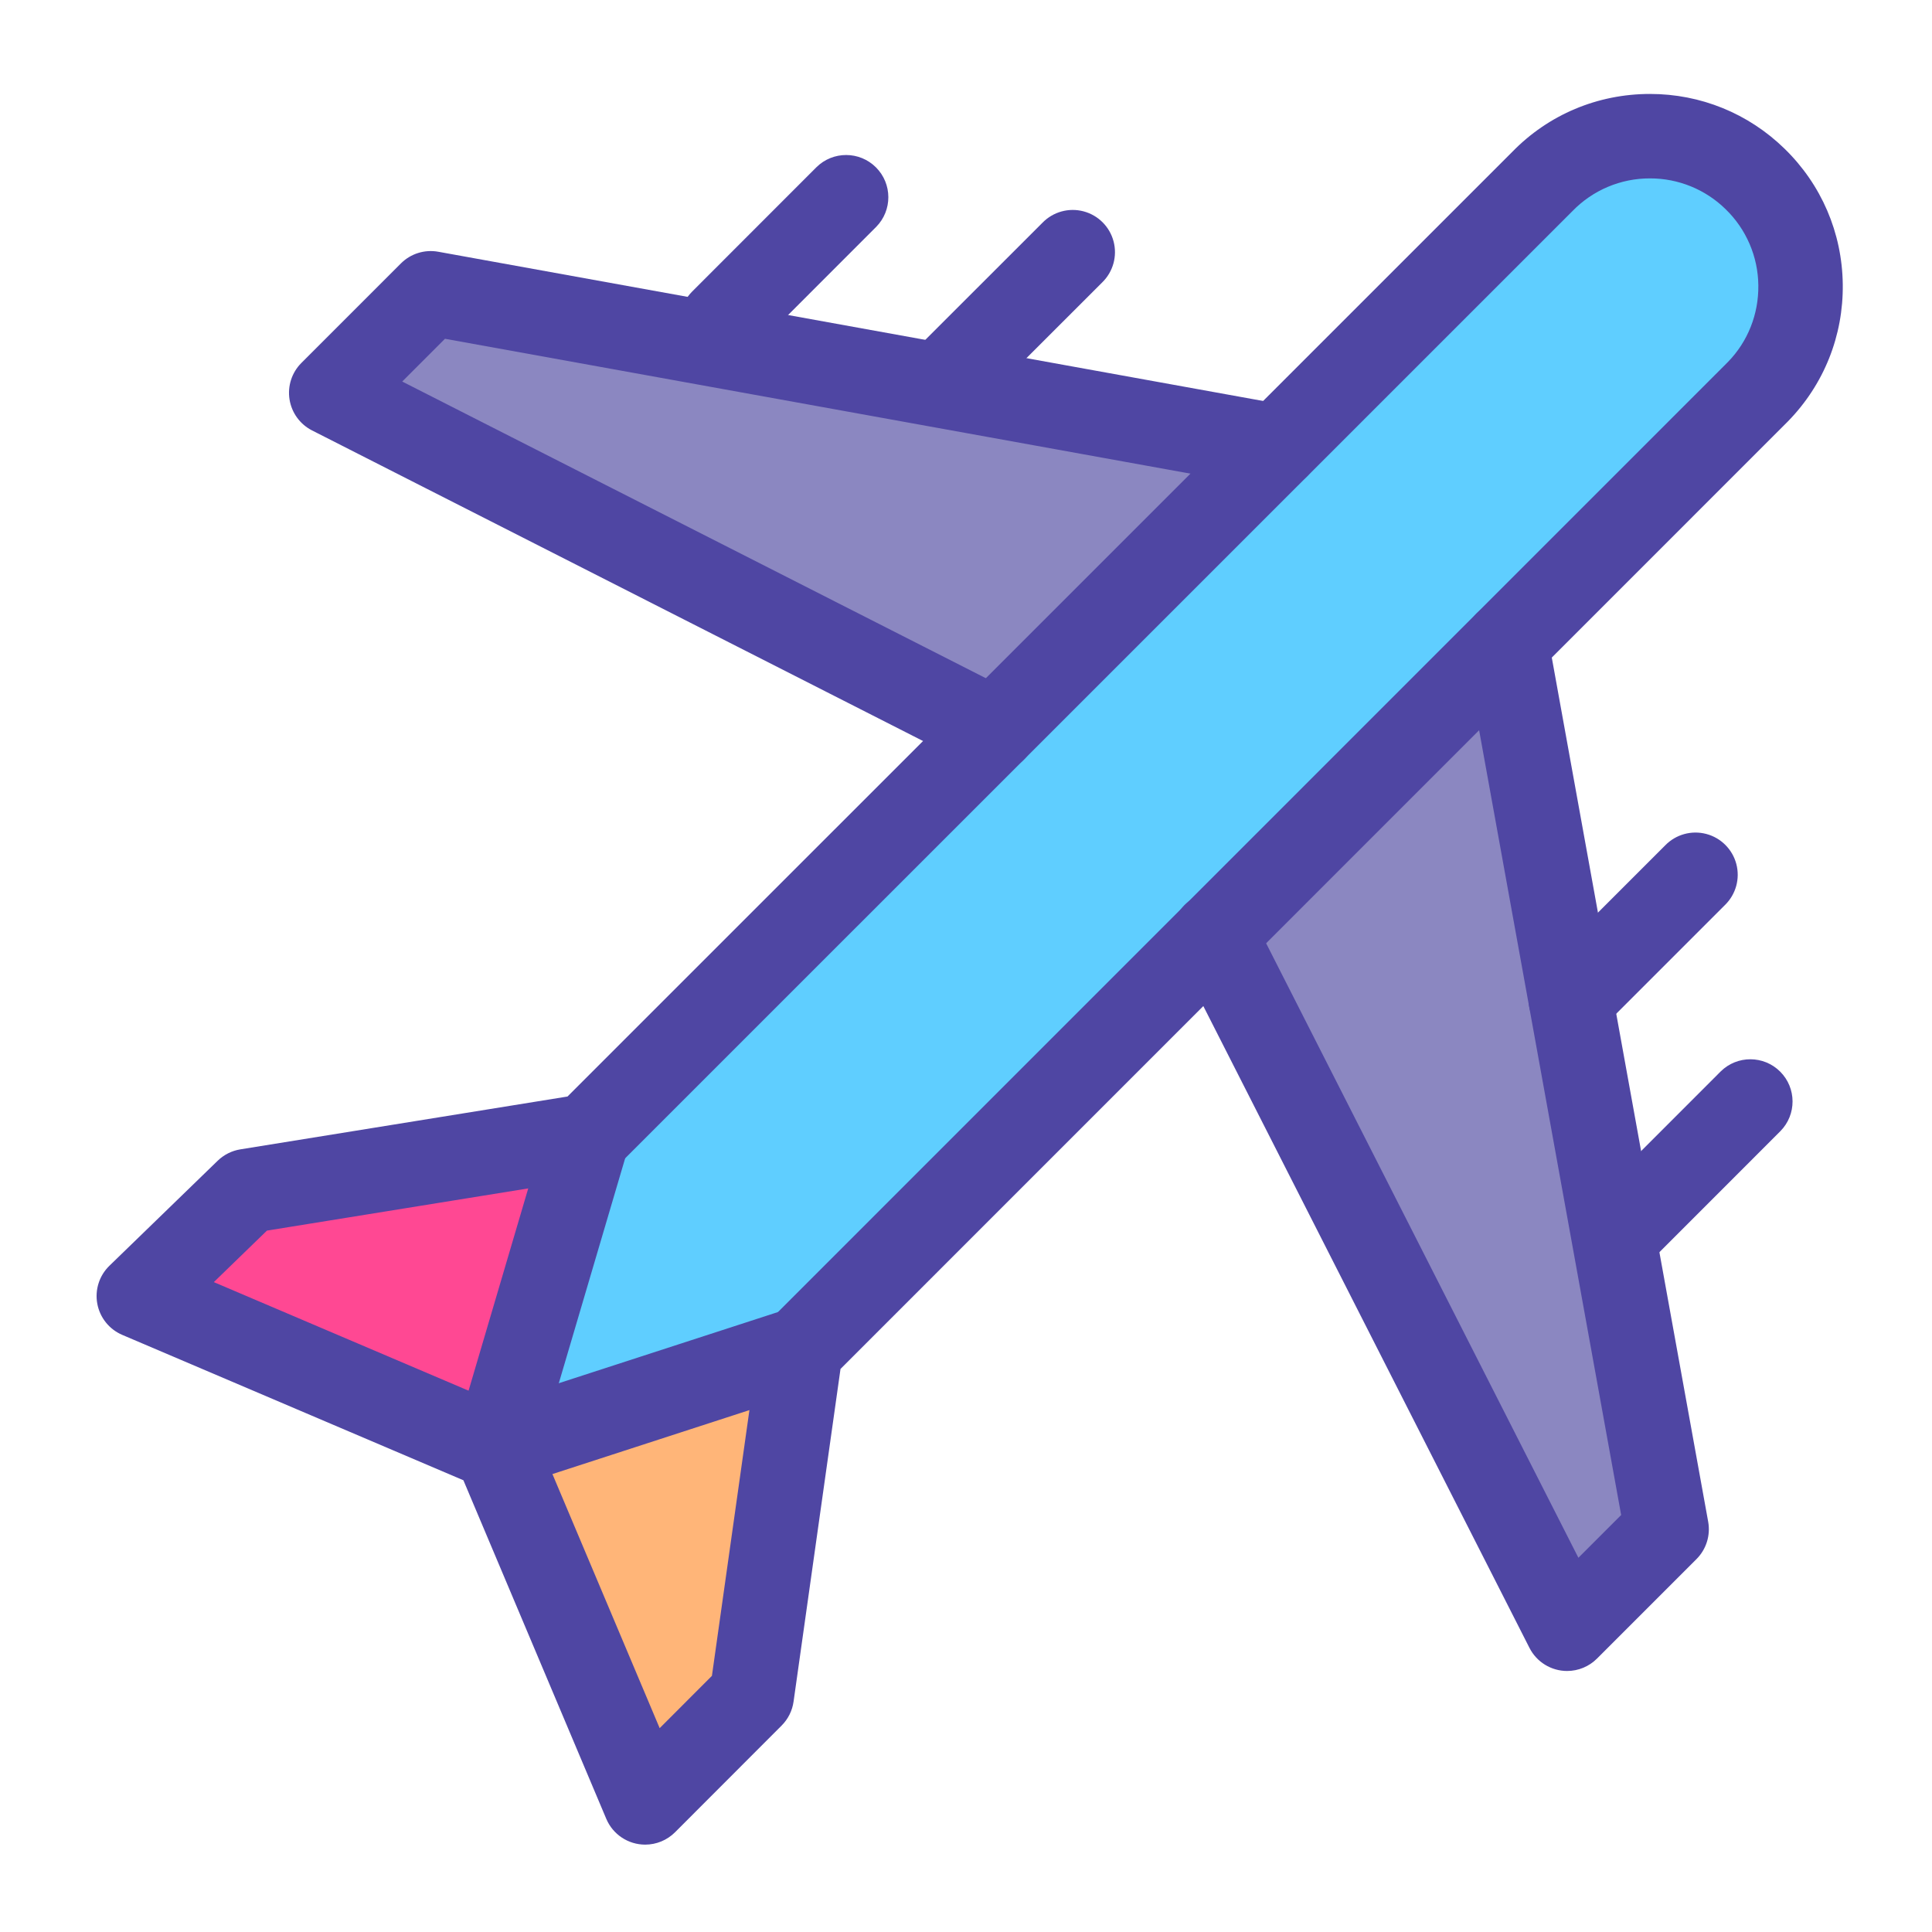
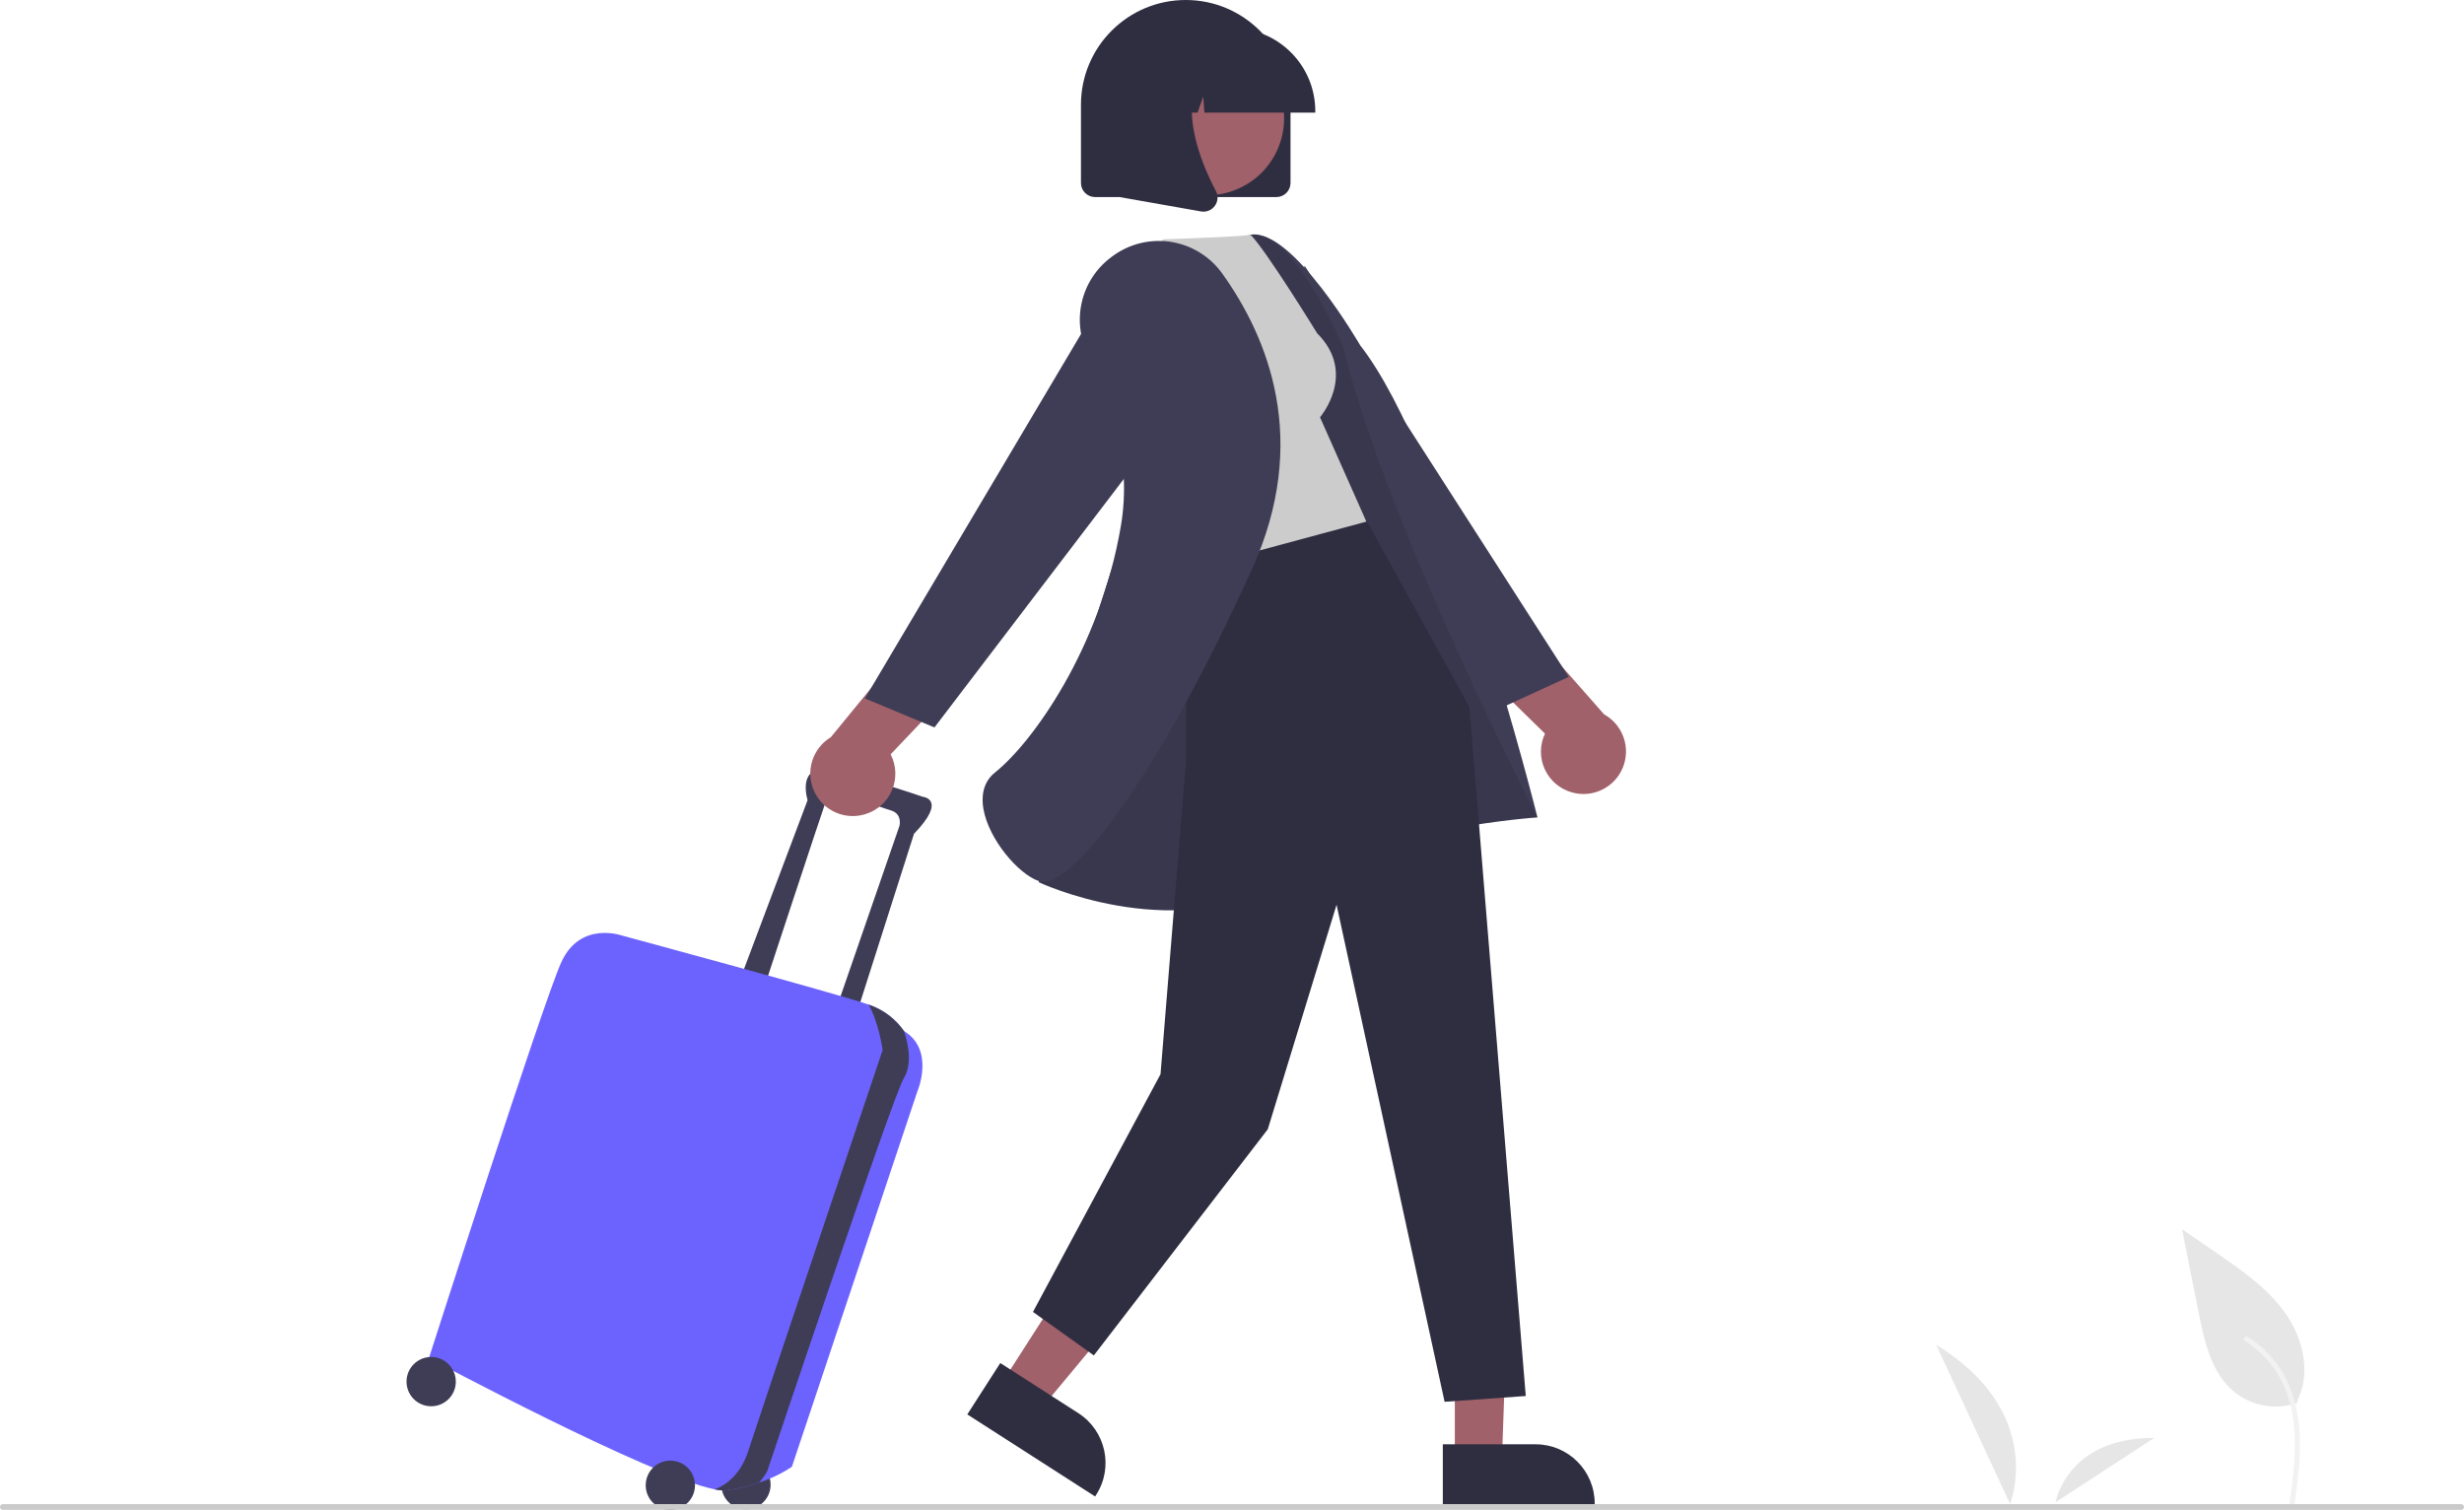
- <svg xmlns="http://www.w3.org/2000/svg" t="1613560490266" class="icon" viewBox="0 0 1024 1024" version="1.1" p-id="10581" width="200" height="200">
-   <defs>
-     <style type="text/css" />
-   </defs>
-   <path d="M930.219 94.836c31.585 30.754 32.225 81.297 1.439 112.851l-133.279 133.311-154.602 154.634-219.403 219.403-161.667 52.493 48.785-165.408 215.375-215.343 150.127-150.127 140.376-140.344c30.754-31.585 81.297-32.257 112.851-1.471z" fill="#5FCEFF" p-id="10582" />
-   <path d="M832.553 529.743l50.799 280.784-52.749 52.749-186.827-367.644 154.602-154.634zM676.992 236.651l-150.127 150.127-351.308-178.579 52.749-52.749 448.653 81.169z" fill="#8B87C1" p-id="10583" />
-   <path d="M424.373 715.035l-25.927 183.726-56.489 56.553-79.251-187.786z" fill="#FFB578" p-id="10584" />
-   <path d="M311.49 602.121l-48.785 165.408-189.129-80.594 57.384-55.658z" fill="#FF4893" p-id="10585" />
-   <path d="M526.85 409.162a22.318 22.318 0 0 1-10.121-2.433L165.417 228.147a22.378 22.378 0 0 1-5.684-35.773l52.749-52.749a22.353 22.353 0 0 1 19.808-6.196l448.653 81.169a22.378 22.378 0 0 1 18.037 26.004 22.366 22.366 0 0 1-26.004 18.037L235.848 179.557l-22.663 22.666 323.824 164.605a22.378 22.378 0 0 1-10.16 42.333zM830.603 885.654a22.378 22.378 0 0 1-19.952-12.241l-186.827-367.644a22.378 22.378 0 1 1 39.897-20.278l172.86 340.154 22.663-22.663-82.889-458.001a22.378 22.378 0 0 1 44.041-7.973l84.974 469.532a22.372 22.372 0 0 1-6.196 19.808l-52.749 52.749a22.369 22.369 0 0 1-15.821 6.557z" fill="#4F46A3" p-id="10586" />
-   <path d="M341.957 977.693a22.388 22.388 0 0 1-20.617-13.676l-75.731-179.449-180.804-77.049a22.372 22.372 0 0 1-6.806-36.649l57.384-55.658a22.378 22.378 0 0 1 12.011-6.029l173.387-28.002 500.763-500.702c19.191-19.712 45.191-30.687 73.001-30.687 26.8 0 52.122 10.307 71.304 29.021 19.543 19.028 30.508 44.552 30.857 71.85 0.345 27.305-9.962 53.104-29.034 72.65L445.485 725.569l-24.881 176.322a22.378 22.378 0 0 1-6.327 12.689l-56.489 56.55a22.378 22.378 0 0 1-15.831 6.563z m-228.627-298.143l158.148 67.391a22.385 22.385 0 0 1 11.845 11.886l66.317 157.131 27.695-27.724 24.881-176.328a22.41 22.41 0 0 1 6.333-12.698L915.83 191.865c10.524-10.79 16.317-25.284 16.122-40.626a56.985 56.985 0 0 0-17.346-40.37 57.058 57.058 0 0 0-40.06-16.317 56.969 56.969 0 0 0-41.144 17.366L327.312 617.949a22.362 22.362 0 0 1-12.254 6.266l-173.573 28.034-28.155 27.302zM832.553 552.121a22.378 22.378 0 0 1-15.821-38.203l65.888-65.885a22.378 22.378 0 1 1 31.643 31.646l-65.888 65.888a22.311 22.311 0 0 1-15.821 6.554zM861.965 671.973a22.378 22.378 0 0 1-15.828-38.197l65.859-65.888a22.378 22.378 0 0 1 31.656 31.637l-65.859 65.888a22.305 22.305 0 0 1-15.828 6.56zM502.505 222.073a22.378 22.378 0 0 1-15.821-38.203l65.888-65.856a22.378 22.378 0 1 1 31.637 31.653l-65.885 65.856a22.305 22.305 0 0 1-15.818 6.55zM382.685 192.725a22.378 22.378 0 0 1-15.828-38.197l65.888-65.92a22.378 22.378 0 0 1 31.653 31.64l-65.888 65.92a22.302 22.302 0 0 1-15.825 6.557z" fill="#4F46A3" p-id="10587" />
-   <path d="M262.702 789.913a22.385 22.385 0 0 1-6.905-43.67l161.667-52.493a22.378 22.378 0 1 1 13.82 42.57l-161.667 52.493a22.474 22.474 0 0 1-6.915 1.1z" fill="#4F46A3" p-id="10588" />
-   <path d="M262.715 789.913a22.378 22.378 0 0 1-21.474-28.715l48.785-165.405a22.378 22.378 0 0 1 42.928 12.663l-48.785 165.405a22.394 22.394 0 0 1-21.454 16.052z" fill="#4F46A3" p-id="10589" />
+ <svg xmlns="http://www.w3.org/2000/svg" id="a8dfbb70-2f02-48bd-945d-3aae026dce9a" data-name="Layer 1" width="850" height="520.845" viewBox="0 0 850 520.845">
+   <path d="M717.337,462.935a14.652,14.652,0,0,0,11.039-26.925L697.275,400.727,670.97,406.41l36.997,36.238a14.573,14.573,0,0,0,9.369,20.287Z" transform="translate(-175 -189.5775)" fill="#a0616a" />
+   <polygon points="440.016 147.04 517.531 244.34 541.159 233.492 450.049 91.647 440.016 147.04" fill="#3f3d56" />
+   <path id="bbb65a06-4388-4569-87f8-fdcf21a5aae9" data-name="a9adb9ea-63bd-4fab-ab8c-5a8362c24c0e" d="M967.413,672.899c4.858-9.424,2.219-21.314-3.828-30.024s-14.976-14.916-23.709-20.929l-12.143-8.362,5.8,29.112c1.958,9.843,4.371,20.472,12.058,26.924a22.728,22.728,0,0,0,21.947,3.866" transform="translate(-175 -189.5775)" fill="#e6e6e6" />
+   <path id="b60b4bdd-1468-4587-b387-9dd74123fc14" data-name="ed5b34f6-0534-4519-a094-dcdf83ab50dc" d="M966.496,708.731a.878.878,0,0,1-1.074.61.9.9,0,0,1-.61-1.074c.677-4.93,1.348-9.863,1.665-14.83.528-8.213.04-16.642-3-24.374a35.3,35.3,0,0,0-13.963-16.847c-.948-.598-.072-2.107.881-1.507a37.132,37.132,0,0,1,9.527,8.633c4.992,6.436,7.443,14.285,8.209,22.321.862,9.049-.402,18.116-1.631,27.069Z" transform="translate(-175 -189.5775)" fill="#f2f2f2" />
+   <path id="bb361191-ab63-4eee-8f74-e0c90ef218a4" data-name="e0867f2b-861c-49f4-a2d1-8ca31a29fe8f" d="M842.903,653.44c38.258,23.543,25.505,54.934,25.505,54.934Z" transform="translate(-175 -189.5775)" fill="#e6e6e6" />
+   <path id="a8c2400c-de96-4d85-b082-a15f0836198d" data-name="b461d634-05fb-4647-ba4f-16823402cab1" d="M918.092,685.621c-30.11-.192-34,22.182-34,22.182Z" transform="translate(-175 -189.5775)" fill="#e6e6e6" />
+   <circle cx="257.333" cy="512.15" r="8.502" fill="#3f3d56" />
+   <path d="M438.516,530.53S458.612,469.471,460.157,465.22s17.777,2.705,22.028,3.864,3.092,5.41,3.092,5.41l-21.641,62.605,6.57,3.092,20.095-62.991c11.594-11.98,3.092-12.753,3.092-12.753s-24.733-8.502-34.008-9.275-5.797,10.434-5.797,10.434l-22.414,59.513Z" transform="translate(-175 -189.5775)" fill="#3f3d56" />
+   <path d="M486.822,545.215l-.004-.004a24.1,24.1,0,0,0-11.59-8.884q-.249-.093-.58-.209c-10.647-3.722-84.826-23.751-84.826-23.751s-14.685-5.41-21.255,9.275-45.601,136.417-45.601,136.417,76.339,40.825,98.595,45.269a13.442,13.442,0,0,0,4.201.332,59.233,59.233,0,0,0,11.118-2.655,46.532,46.532,0,0,0,11.296-5.461l43.282-129.461S497.643,551.785,486.822,545.215Z" transform="translate(-175 -189.5775)" fill="#6c63ff" />
+   <path d="M486.822,545.215l-.004-.004a24.1,24.1,0,0,0-11.59-8.884q-.249-.093-.58-.209c3.501,6.137,4.831,15.667,4.831,15.667s-42.51,126.369-46.374,138.349c-2.945,9.132-8.884,12.235-11.543,13.193a13.442,13.442,0,0,0,4.201.332,59.234,59.234,0,0,0,11.118-2.655,24.738,24.738,0,0,0,2.794-3.915S482.958,567.629,486.822,561.446C490.687,555.263,486.822,545.215,486.822,545.215Z" transform="translate(-175 -189.5775)" fill="#3f3d56" />
+   <circle cx="231.248" cy="512.343" r="8.502" fill="#3f3d56" />
+   <circle cx="148.74" cy="476.596" r="8.502" fill="#3f3d56" />
+   <path d="M473.599,470.395a14.652,14.652,0,0,1-11.991-26.515l29.824-36.369,26.491,4.742-35.683,37.533a14.573,14.573,0,0,1-8.64,20.608Z" transform="translate(-175 -189.5775)" fill="#a0616a" />
+   <polygon points="501.866 440.846 520.34 440.556 518.118 503.522 501.869 503.522 501.866 440.846" fill="#a0616a" />
+   <path d="M672.724,687.795l32.001-.001h.001a20.395,20.395,0,0,1,20.394,20.393v.663l-52.395.002Z" transform="translate(-175 -189.5775)" fill="#2f2e41" />
+   <polygon points="379.549 424.146 399.73 437.102 359.362 485.667 345.688 476.888 379.549 424.146" fill="#a0616a" />
+   <path d="M520.066,659.762l26.929,17.289.001.001a20.395,20.395,0,0,1,6.143,28.179l-.358.558-44.091-28.307Z" transform="translate(-175 -189.5775)" fill="#2f2e41" />
+   <path d="M547.359,421.453s44.84-148.927,59.25-150.94,37.628,38.213,37.628,38.213c30.103,38.408,61.144,162.821,61.144,162.821s-51.747,3.238-89.573,23.363-82.468-1.019-82.468-1.019Z" transform="translate(-175 -189.5775)" fill="#3f3d56" />
+   <path d="M547.359,421.453s44.84-148.927,59.25-150.94S638.34,309.134,638.34,309.134c15,62,67.041,162.413,67.041,162.413s-51.747,3.238-89.573,23.363-82.468-1.019-82.468-1.019Z" transform="translate(-175 -189.5775)" opacity="0.1" style="isolation:isolate" />
+   <polygon points="409.147 187.317 409.147 262.152 400.34 370.556 356.34 452.556 377.34 467.556 437.34 389.556 461.071 312.107 498.34 483.556 526.34 481.556 506.894 243.845 469.993 176.935 409.147 187.317" fill="#2f2e41" />
+   <path d="M629.356,304.512c14,14,1,29,1,29l16,36-63,17L561.34,288.134l15-16c30-1,30.016-1.622,30.016-1.622C611.613,275.656,629.356,304.512,629.356,304.512Z" transform="translate(-175 -189.5775)" fill="#ccc" />
+   <path d="M558.455,278.198h0a26.879,26.879,0,0,0-7.777,34.329c7.218,13.778,14.981,35.12,10.978,58.55-7.244,42.402-30.466,74.618-43.402,84.964-4.503,3.602-4.661,8.847-4,12.612,1.847,10.521,12.047,22.459,19.103,24.853a4.56,4.56,0,0,0,1.473.231c11.462.004,39.656-36.501,72.055-107.811,20.178-44.411,5.533-80.02-10.305-102.072a26.884,26.884,0,0,0-37.777-5.913Z" transform="translate(-175 -189.5775)" fill="#3f3d56" />
+   <polygon points="413.34 131.556 322.356 250.935 298.356 240.935 384.356 95.935 413.34 131.556" fill="#3f3d56" />
+   <path d="M615.328,257.551H552.749a4.861,4.861,0,0,1-4.855-4.855V225.722h0a36.145,36.145,0,1,1,72.29,0v26.974A4.861,4.861,0,0,1,615.328,257.551Z" transform="translate(-175 -189.5775)" fill="#2f2e41" />
+   <circle cx="591.466" cy="230.423" r="26.5" transform="translate(-69.42256 449.3053) rotate(-61.3368)" fill="#a0616a" />
+   <path d="M628.734,228.42H590.469l-.393-5.494-1.962,5.494h-5.892l-.778-10.889-3.889,10.889H566.155v-.539a28.624,28.624,0,0,1,28.592-28.592h5.395a28.624,28.624,0,0,1,28.592,28.592Z" transform="translate(-175 -189.5775)" fill="#2f2e41" />
+   <path d="M590.156,262.587a4.958,4.958,0,0,1-.859-.076l-28.02-4.944v-46.308h30.844l-.764.89c-10.625,12.391-2.62,32.483,3.097,43.357a4.783,4.783,0,0,1-.38,5.079A4.836,4.836,0,0,1,590.156,262.587Z" transform="translate(-175 -189.5775)" fill="#2f2e41" />
+   <path d="M175,709.422a1,1,0,0,1,1-1h848a1,1,0,0,1,0,2H176A1,1,0,0,1,175,709.422Z" transform="translate(-175 -189.5775)" fill="#cbcbcb" />
</svg>
